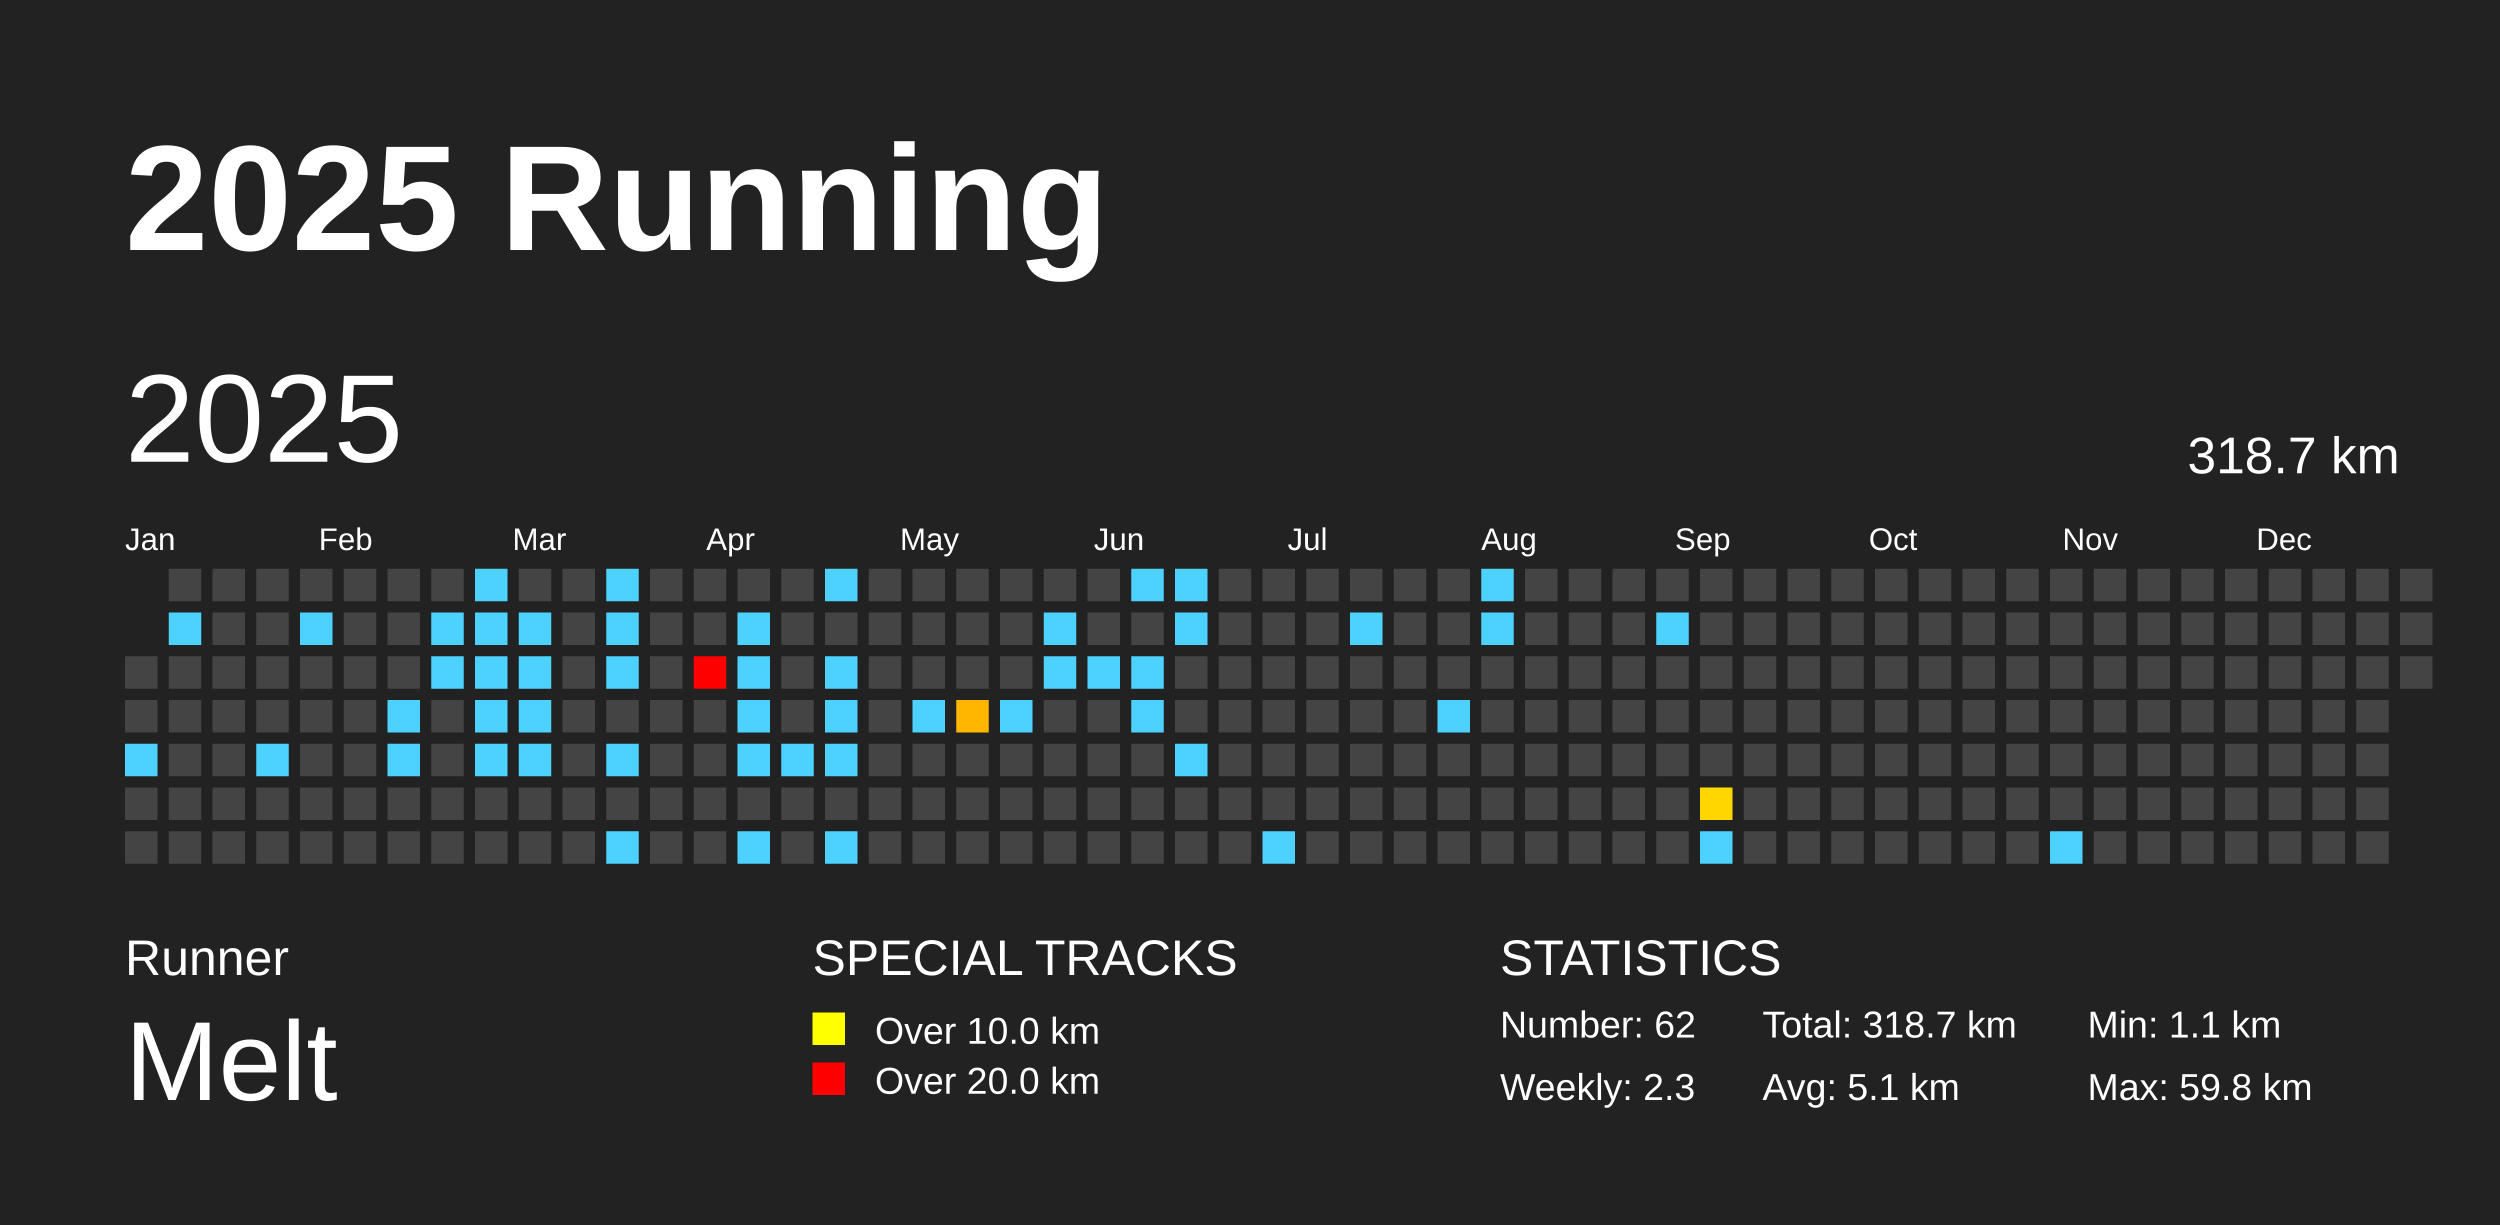
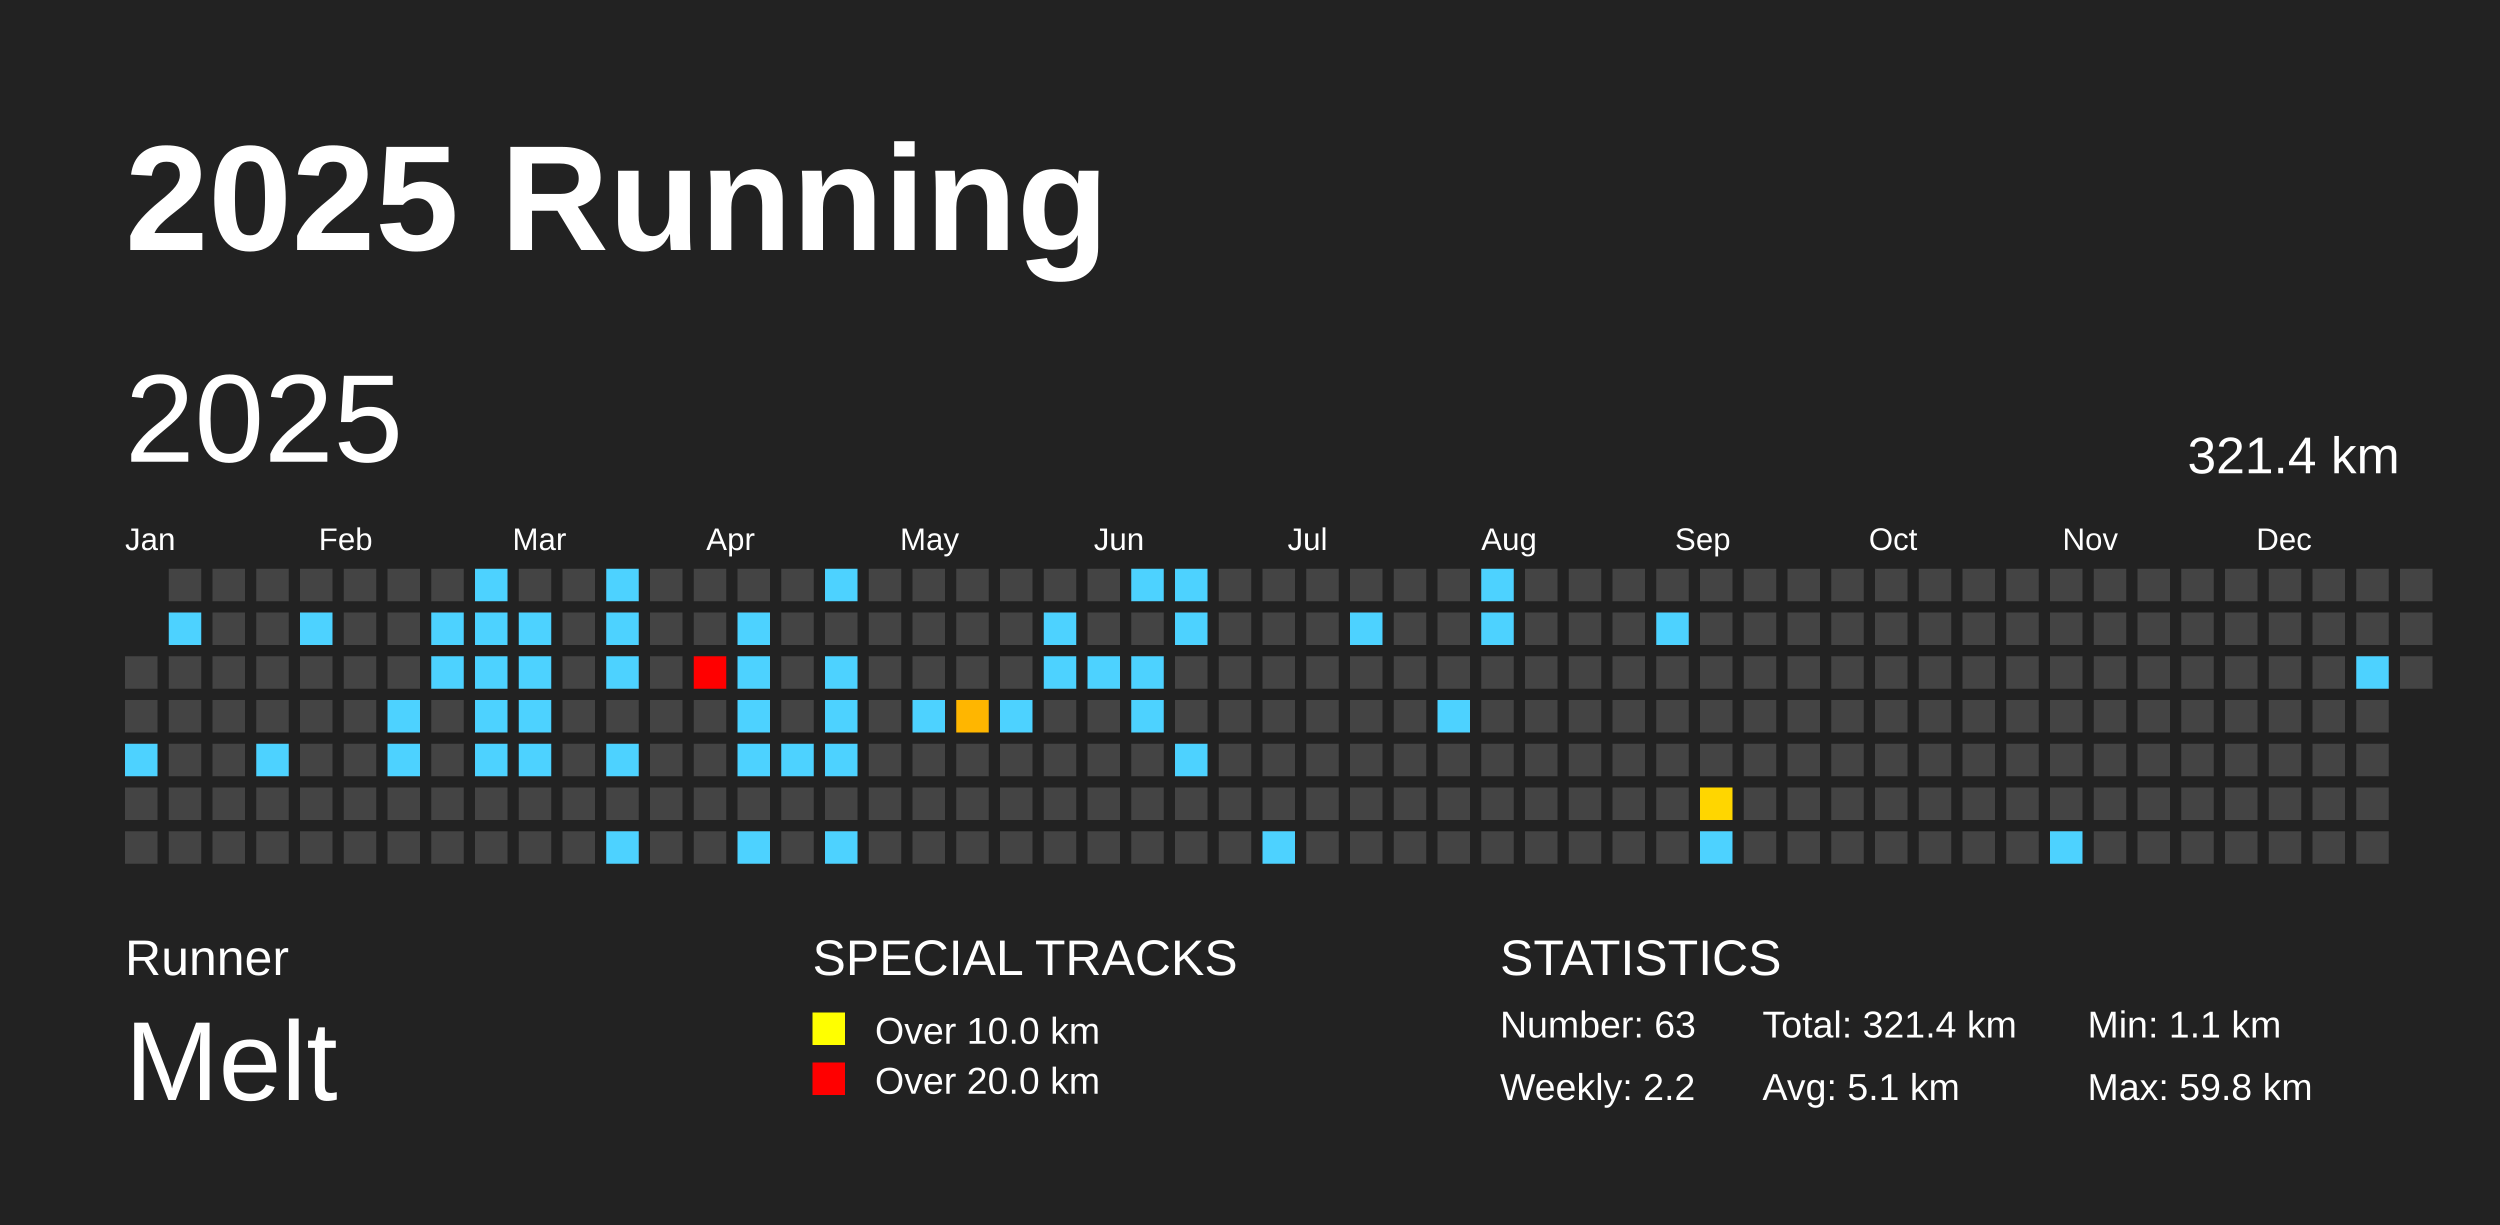
<svg xmlns="http://www.w3.org/2000/svg" baseProfile="full" height="98mm" version="1.1" viewBox="0,0,200,98" width="200mm">
  <defs />
  <rect fill="#222222" height="98" width="200" x="0" y="0" />
  <text fill="#FFFFFF" style="font-size:12px; font-family:Arial; font-weight:bold;" x="10" y="20">2025 Running</text>
  <text fill="#FFFFFF" style="font-size:4px; font-family:Arial" x="10" y="78">Runner</text>
  <text fill="#FFFFFF" style="font-size:9px; font-family:Arial" x="10" y="88">Melt</text>
  <text fill="#FFFFFF" style="font-size:4px; font-family:Arial" x="65" y="78">SPECIAL TRACKS</text>
  <rect fill="yellow" height="2.6" width="2.6" x="65" y="81" />
  <text fill="#FFFFFF" style="font-size:3px; font-family:Arial" x="70" y="83.5">Over 10.0 km</text>
  <rect fill="red" height="2.6" width="2.6" x="65" y="85" />
  <text fill="#FFFFFF" style="font-size:3px; font-family:Arial" x="70" y="87.5">Over 20.0 km</text>
  <text fill="#FFFFFF" style="font-size:4px; font-family:Arial" x="120" y="78">STATISTICS</text>
-   <text fill="#FFFFFF" style="font-size:3px; font-family:Arial" x="120" y="83">Number: 62</text>
-   <text fill="#FFFFFF" style="font-size:3px; font-family:Arial" x="120" y="88">Weekly: 2.3</text>
-   <text fill="#FFFFFF" style="font-size:3px; font-family:Arial" x="141" y="83">Total: 318.7 km</text>
+   <text fill="#FFFFFF" style="font-size:3px; font-family:Arial" x="120" y="83">Number: 63</text>
+   <text fill="#FFFFFF" style="font-size:3px; font-family:Arial" x="120" y="88">Weekly: 2.2</text>
+   <text fill="#FFFFFF" style="font-size:3px; font-family:Arial" x="141" y="83">Total: 321.4 km</text>
  <text fill="#FFFFFF" style="font-size:3px; font-family:Arial" x="141" y="88">Avg: 5.1 km</text>
  <text fill="#FFFFFF" style="font-size:3px; font-family:Arial" x="167" y="83">Min: 1.1 km</text>
  <text fill="#FFFFFF" style="font-size:3px; font-family:Arial" x="167" y="88">Max: 59.8 km</text>
  <text dominant-baseline="hanging" fill="#FFFFFF" style="font-size:10.0px; font-family:Arial;" x="10" y="30">2025</text>
-   <text dominant-baseline="hanging" fill="#FFFFFF" style="font-size:4.125px; font-family:Arial;" x="175" y="35">318.7 km</text>
+   <text dominant-baseline="hanging" fill="#FFFFFF" style="font-size:4.125px; font-family:Arial;" x="175" y="35">321.4 km</text>
  <text fill="#FFFFFF" style="font-size:2.5px; font-family:Arial" x="10.0" y="44">Jan</text>
  <text fill="#FFFFFF" style="font-size:2.5px; font-family:Arial" x="25.5" y="44">Feb</text>
  <text fill="#FFFFFF" style="font-size:2.5px; font-family:Arial" x="41.0" y="44">Mar</text>
  <text fill="#FFFFFF" style="font-size:2.5px; font-family:Arial" x="56.5" y="44">Apr</text>
  <text fill="#FFFFFF" style="font-size:2.5px; font-family:Arial" x="72.0" y="44">May</text>
  <text fill="#FFFFFF" style="font-size:2.5px; font-family:Arial" x="87.5" y="44">Jun</text>
  <text fill="#FFFFFF" style="font-size:2.5px; font-family:Arial" x="103.0" y="44">Jul</text>
  <text fill="#FFFFFF" style="font-size:2.5px; font-family:Arial" x="118.5" y="44">Aug</text>
  <text fill="#FFFFFF" style="font-size:2.5px; font-family:Arial" x="134.0" y="44">Sep</text>
  <text fill="#FFFFFF" style="font-size:2.5px; font-family:Arial" x="149.5" y="44">Oct</text>
  <text fill="#FFFFFF" style="font-size:2.5px; font-family:Arial" x="165.0" y="44">Nov</text>
  <text fill="#FFFFFF" style="font-size:2.5px; font-family:Arial" x="180.5" y="44">Dec</text>
  <rect fill="#444444" height="2.6" width="2.6" x="10.0" y="52.5" />
  <rect fill="#444444" height="2.6" width="2.6" x="10.0" y="56.0" />
  <rect fill="#4dd2ff" height="2.6" width="2.6" x="10.0" y="59.5" />
  <rect fill="#444444" height="2.6" width="2.6" x="10.0" y="63.0" />
  <rect fill="#444444" height="2.6" width="2.6" x="10.0" y="66.5" />
  <rect fill="#444444" height="2.6" width="2.6" x="13.5" y="45.5" />
  <rect fill="#4dd2ff" height="2.6" width="2.6" x="13.5" y="49.0" />
  <rect fill="#444444" height="2.6" width="2.6" x="13.5" y="52.5" />
  <rect fill="#444444" height="2.6" width="2.6" x="13.5" y="56.0" />
  <rect fill="#444444" height="2.6" width="2.6" x="13.5" y="59.5" />
  <rect fill="#444444" height="2.6" width="2.6" x="13.5" y="63.0" />
  <rect fill="#444444" height="2.6" width="2.6" x="13.5" y="66.5" />
  <rect fill="#444444" height="2.6" width="2.6" x="17.0" y="45.5" />
  <rect fill="#444444" height="2.6" width="2.6" x="17.0" y="49.0" />
  <rect fill="#444444" height="2.6" width="2.6" x="17.0" y="52.5" />
  <rect fill="#444444" height="2.6" width="2.6" x="17.0" y="56.0" />
  <rect fill="#444444" height="2.6" width="2.6" x="17.0" y="59.5" />
  <rect fill="#444444" height="2.6" width="2.6" x="17.0" y="63.0" />
  <rect fill="#444444" height="2.6" width="2.6" x="17.0" y="66.5" />
  <rect fill="#444444" height="2.6" width="2.6" x="20.5" y="45.5" />
  <rect fill="#444444" height="2.6" width="2.6" x="20.5" y="49.0" />
  <rect fill="#444444" height="2.6" width="2.6" x="20.5" y="52.5" />
  <rect fill="#444444" height="2.6" width="2.6" x="20.5" y="56.0" />
  <rect fill="#4dd2ff" height="2.6" width="2.6" x="20.5" y="59.5" />
  <rect fill="#444444" height="2.6" width="2.6" x="20.5" y="63.0" />
  <rect fill="#444444" height="2.6" width="2.6" x="20.5" y="66.5" />
  <rect fill="#444444" height="2.6" width="2.6" x="24.0" y="45.5" />
  <rect fill="#4dd2ff" height="2.6" width="2.6" x="24.0" y="49.0" />
  <rect fill="#444444" height="2.6" width="2.6" x="24.0" y="52.5" />
  <rect fill="#444444" height="2.6" width="2.6" x="24.0" y="56.0" />
  <rect fill="#444444" height="2.6" width="2.6" x="24.0" y="59.5" />
  <rect fill="#444444" height="2.6" width="2.6" x="24.0" y="63.0" />
  <rect fill="#444444" height="2.6" width="2.6" x="24.0" y="66.5" />
  <rect fill="#444444" height="2.6" width="2.6" x="27.5" y="45.5" />
  <rect fill="#444444" height="2.6" width="2.6" x="27.5" y="49.0" />
  <rect fill="#444444" height="2.6" width="2.6" x="27.5" y="52.5" />
  <rect fill="#444444" height="2.6" width="2.6" x="27.5" y="56.0" />
  <rect fill="#444444" height="2.6" width="2.6" x="27.5" y="59.5" />
  <rect fill="#444444" height="2.6" width="2.6" x="27.5" y="63.0" />
  <rect fill="#444444" height="2.6" width="2.6" x="27.5" y="66.5" />
  <rect fill="#444444" height="2.6" width="2.6" x="31.0" y="45.5" />
  <rect fill="#444444" height="2.6" width="2.6" x="31.0" y="49.0" />
  <rect fill="#444444" height="2.6" width="2.6" x="31.0" y="52.5" />
  <rect fill="#4dd2ff" height="2.6" width="2.6" x="31.0" y="56.0" />
  <rect fill="#4dd2ff" height="2.6" width="2.6" x="31.0" y="59.5" />
  <rect fill="#444444" height="2.6" width="2.6" x="31.0" y="63.0" />
  <rect fill="#444444" height="2.6" width="2.6" x="31.0" y="66.5" />
  <rect fill="#444444" height="2.6" width="2.6" x="34.5" y="45.5" />
  <rect fill="#4dd2ff" height="2.6" width="2.6" x="34.5" y="49.0" />
  <rect fill="#4dd2ff" height="2.6" width="2.6" x="34.5" y="52.5" />
  <rect fill="#444444" height="2.6" width="2.6" x="34.5" y="56.0" />
  <rect fill="#444444" height="2.6" width="2.6" x="34.5" y="59.5" />
  <rect fill="#444444" height="2.6" width="2.6" x="34.5" y="63.0" />
  <rect fill="#444444" height="2.6" width="2.6" x="34.5" y="66.5" />
  <rect fill="#4dd2ff" height="2.6" width="2.6" x="38.0" y="45.5" />
  <rect fill="#4dd2ff" height="2.6" width="2.6" x="38.0" y="49.0" />
  <rect fill="#4dd2ff" height="2.6" width="2.6" x="38.0" y="52.5" />
  <rect fill="#4dd2ff" height="2.6" width="2.6" x="38.0" y="56.0" />
  <rect fill="#4dd2ff" height="2.6" width="2.6" x="38.0" y="59.5" />
  <rect fill="#444444" height="2.6" width="2.6" x="38.0" y="63.0" />
  <rect fill="#444444" height="2.6" width="2.6" x="38.0" y="66.5" />
  <rect fill="#444444" height="2.6" width="2.6" x="41.5" y="45.5" />
  <rect fill="#4dd2ff" height="2.6" width="2.6" x="41.5" y="49.0" />
  <rect fill="#4dd2ff" height="2.6" width="2.6" x="41.5" y="52.5" />
  <rect fill="#4dd2ff" height="2.6" width="2.6" x="41.5" y="56.0" />
  <rect fill="#4dd2ff" height="2.6" width="2.6" x="41.5" y="59.5" />
  <rect fill="#444444" height="2.6" width="2.6" x="41.5" y="63.0" />
  <rect fill="#444444" height="2.6" width="2.6" x="41.5" y="66.5" />
  <rect fill="#444444" height="2.6" width="2.6" x="45.0" y="45.5" />
  <rect fill="#444444" height="2.6" width="2.6" x="45.0" y="49.0" />
  <rect fill="#444444" height="2.6" width="2.6" x="45.0" y="52.5" />
  <rect fill="#444444" height="2.6" width="2.6" x="45.0" y="56.0" />
  <rect fill="#444444" height="2.6" width="2.6" x="45.0" y="59.5" />
  <rect fill="#444444" height="2.6" width="2.6" x="45.0" y="63.0" />
  <rect fill="#444444" height="2.6" width="2.6" x="45.0" y="66.5" />
  <rect fill="#4dd2ff" height="2.6" width="2.6" x="48.5" y="45.5" />
  <rect fill="#4dd2ff" height="2.6" width="2.6" x="48.5" y="49.0" />
  <rect fill="#4dd2ff" height="2.6" width="2.6" x="48.5" y="52.5" />
  <rect fill="#444444" height="2.6" width="2.6" x="48.5" y="56.0" />
  <rect fill="#4dd2ff" height="2.6" width="2.6" x="48.5" y="59.5" />
  <rect fill="#444444" height="2.6" width="2.6" x="48.5" y="63.0" />
  <rect fill="#4dd2ff" height="2.6" width="2.6" x="48.5" y="66.5" />
  <rect fill="#444444" height="2.6" width="2.6" x="52.0" y="45.5" />
  <rect fill="#444444" height="2.6" width="2.6" x="52.0" y="49.0" />
  <rect fill="#444444" height="2.6" width="2.6" x="52.0" y="52.5" />
  <rect fill="#444444" height="2.6" width="2.6" x="52.0" y="56.0" />
  <rect fill="#444444" height="2.6" width="2.6" x="52.0" y="59.5" />
  <rect fill="#444444" height="2.6" width="2.6" x="52.0" y="63.0" />
  <rect fill="#444444" height="2.6" width="2.6" x="52.0" y="66.5" />
  <rect fill="#444444" height="2.6" width="2.6" x="55.5" y="45.5" />
  <rect fill="#444444" height="2.6" width="2.6" x="55.5" y="49.0" />
  <rect fill="red" height="2.6" width="2.6" x="55.5" y="52.5" />
  <rect fill="#444444" height="2.6" width="2.6" x="55.5" y="56.0" />
  <rect fill="#444444" height="2.6" width="2.6" x="55.5" y="59.5" />
  <rect fill="#444444" height="2.6" width="2.6" x="55.5" y="63.0" />
  <rect fill="#444444" height="2.6" width="2.6" x="55.5" y="66.5" />
  <rect fill="#444444" height="2.6" width="2.6" x="59.0" y="45.5" />
  <rect fill="#4dd2ff" height="2.6" width="2.6" x="59.0" y="49.0" />
  <rect fill="#4dd2ff" height="2.6" width="2.6" x="59.0" y="52.5" />
  <rect fill="#4dd2ff" height="2.6" width="2.6" x="59.0" y="56.0" />
  <rect fill="#4dd2ff" height="2.6" width="2.6" x="59.0" y="59.5" />
  <rect fill="#444444" height="2.6" width="2.6" x="59.0" y="63.0" />
  <rect fill="#4dd2ff" height="2.6" width="2.6" x="59.0" y="66.5" />
  <rect fill="#444444" height="2.6" width="2.6" x="62.5" y="45.5" />
  <rect fill="#444444" height="2.6" width="2.6" x="62.5" y="49.0" />
  <rect fill="#444444" height="2.6" width="2.6" x="62.5" y="52.5" />
  <rect fill="#444444" height="2.6" width="2.6" x="62.5" y="56.0" />
  <rect fill="#4dd2ff" height="2.6" width="2.6" x="62.5" y="59.5" />
  <rect fill="#444444" height="2.6" width="2.6" x="62.5" y="63.0" />
  <rect fill="#444444" height="2.6" width="2.6" x="62.5" y="66.5" />
  <rect fill="#4dd2ff" height="2.6" width="2.6" x="66.0" y="45.5" />
  <rect fill="#444444" height="2.6" width="2.6" x="66.0" y="49.0" />
  <rect fill="#4dd2ff" height="2.6" width="2.6" x="66.0" y="52.5" />
  <rect fill="#4dd2ff" height="2.6" width="2.6" x="66.0" y="56.0" />
  <rect fill="#4dd2ff" height="2.6" width="2.6" x="66.0" y="59.5" />
  <rect fill="#444444" height="2.6" width="2.6" x="66.0" y="63.0" />
  <rect fill="#4dd2ff" height="2.6" width="2.6" x="66.0" y="66.5" />
  <rect fill="#444444" height="2.6" width="2.6" x="69.5" y="45.5" />
  <rect fill="#444444" height="2.6" width="2.6" x="69.5" y="49.0" />
  <rect fill="#444444" height="2.6" width="2.6" x="69.5" y="52.5" />
  <rect fill="#444444" height="2.6" width="2.6" x="69.5" y="56.0" />
  <rect fill="#444444" height="2.6" width="2.6" x="69.5" y="59.5" />
  <rect fill="#444444" height="2.6" width="2.6" x="69.5" y="63.0" />
  <rect fill="#444444" height="2.6" width="2.6" x="69.5" y="66.5" />
  <rect fill="#444444" height="2.6" width="2.6" x="73.0" y="45.5" />
  <rect fill="#444444" height="2.6" width="2.6" x="73.0" y="49.0" />
  <rect fill="#444444" height="2.6" width="2.6" x="73.0" y="52.5" />
  <rect fill="#4dd2ff" height="2.6" width="2.6" x="73.0" y="56.0" />
  <rect fill="#444444" height="2.6" width="2.6" x="73.0" y="59.5" />
  <rect fill="#444444" height="2.6" width="2.6" x="73.0" y="63.0" />
  <rect fill="#444444" height="2.6" width="2.6" x="73.0" y="66.5" />
  <rect fill="#444444" height="2.6" width="2.6" x="76.5" y="45.5" />
  <rect fill="#444444" height="2.6" width="2.6" x="76.5" y="49.0" />
  <rect fill="#444444" height="2.6" width="2.6" x="76.5" y="52.5" />
  <rect fill="#ffb600" height="2.6" width="2.6" x="76.5" y="56.0" />
  <rect fill="#444444" height="2.6" width="2.6" x="76.5" y="59.5" />
  <rect fill="#444444" height="2.6" width="2.6" x="76.5" y="63.0" />
  <rect fill="#444444" height="2.6" width="2.6" x="76.5" y="66.5" />
  <rect fill="#444444" height="2.6" width="2.6" x="80.0" y="45.5" />
  <rect fill="#444444" height="2.6" width="2.6" x="80.0" y="49.0" />
  <rect fill="#444444" height="2.6" width="2.6" x="80.0" y="52.5" />
  <rect fill="#4dd2ff" height="2.6" width="2.6" x="80.0" y="56.0" />
  <rect fill="#444444" height="2.6" width="2.6" x="80.0" y="59.5" />
  <rect fill="#444444" height="2.6" width="2.6" x="80.0" y="63.0" />
  <rect fill="#444444" height="2.6" width="2.6" x="80.0" y="66.5" />
  <rect fill="#444444" height="2.6" width="2.6" x="83.5" y="45.5" />
  <rect fill="#4dd2ff" height="2.6" width="2.6" x="83.5" y="49.0" />
  <rect fill="#4dd2ff" height="2.6" width="2.6" x="83.5" y="52.5" />
  <rect fill="#444444" height="2.6" width="2.6" x="83.5" y="56.0" />
  <rect fill="#444444" height="2.6" width="2.6" x="83.5" y="59.5" />
  <rect fill="#444444" height="2.6" width="2.6" x="83.5" y="63.0" />
  <rect fill="#444444" height="2.6" width="2.6" x="83.5" y="66.5" />
  <rect fill="#444444" height="2.6" width="2.6" x="87.0" y="45.5" />
  <rect fill="#444444" height="2.6" width="2.6" x="87.0" y="49.0" />
  <rect fill="#4dd2ff" height="2.6" width="2.6" x="87.0" y="52.5" />
  <rect fill="#444444" height="2.6" width="2.6" x="87.0" y="56.0" />
  <rect fill="#444444" height="2.6" width="2.6" x="87.0" y="59.5" />
  <rect fill="#444444" height="2.6" width="2.6" x="87.0" y="63.0" />
  <rect fill="#444444" height="2.6" width="2.6" x="87.0" y="66.5" />
  <rect fill="#4dd2ff" height="2.6" width="2.6" x="90.5" y="45.5" />
  <rect fill="#444444" height="2.6" width="2.6" x="90.5" y="49.0" />
  <rect fill="#4dd2ff" height="2.6" width="2.6" x="90.5" y="52.5" />
  <rect fill="#4dd2ff" height="2.6" width="2.6" x="90.5" y="56.0" />
  <rect fill="#444444" height="2.6" width="2.6" x="90.5" y="59.5" />
  <rect fill="#444444" height="2.6" width="2.6" x="90.5" y="63.0" />
  <rect fill="#444444" height="2.6" width="2.6" x="90.5" y="66.5" />
  <rect fill="#4dd2ff" height="2.6" width="2.6" x="94.0" y="45.5" />
  <rect fill="#4dd2ff" height="2.6" width="2.6" x="94.0" y="49.0" />
  <rect fill="#444444" height="2.6" width="2.6" x="94.0" y="52.5" />
  <rect fill="#444444" height="2.6" width="2.6" x="94.0" y="56.0" />
  <rect fill="#4dd2ff" height="2.6" width="2.6" x="94.0" y="59.5" />
  <rect fill="#444444" height="2.6" width="2.6" x="94.0" y="63.0" />
  <rect fill="#444444" height="2.6" width="2.6" x="94.0" y="66.5" />
  <rect fill="#444444" height="2.6" width="2.6" x="97.5" y="45.5" />
  <rect fill="#444444" height="2.6" width="2.6" x="97.5" y="49.0" />
  <rect fill="#444444" height="2.6" width="2.6" x="97.5" y="52.5" />
  <rect fill="#444444" height="2.6" width="2.6" x="97.5" y="56.0" />
  <rect fill="#444444" height="2.6" width="2.6" x="97.5" y="59.5" />
  <rect fill="#444444" height="2.6" width="2.6" x="97.5" y="63.0" />
  <rect fill="#444444" height="2.6" width="2.6" x="97.5" y="66.5" />
  <rect fill="#444444" height="2.6" width="2.6" x="101.0" y="45.5" />
  <rect fill="#444444" height="2.6" width="2.6" x="101.0" y="49.0" />
  <rect fill="#444444" height="2.6" width="2.6" x="101.0" y="52.5" />
  <rect fill="#444444" height="2.6" width="2.6" x="101.0" y="56.0" />
  <rect fill="#444444" height="2.6" width="2.6" x="101.0" y="59.5" />
  <rect fill="#444444" height="2.6" width="2.6" x="101.0" y="63.0" />
  <rect fill="#4dd2ff" height="2.6" width="2.6" x="101.0" y="66.5" />
  <rect fill="#444444" height="2.6" width="2.6" x="104.5" y="45.5" />
  <rect fill="#444444" height="2.6" width="2.6" x="104.5" y="49.0" />
  <rect fill="#444444" height="2.6" width="2.6" x="104.5" y="52.5" />
  <rect fill="#444444" height="2.6" width="2.6" x="104.5" y="56.0" />
  <rect fill="#444444" height="2.6" width="2.6" x="104.5" y="59.5" />
  <rect fill="#444444" height="2.6" width="2.6" x="104.5" y="63.0" />
  <rect fill="#444444" height="2.6" width="2.6" x="104.5" y="66.5" />
  <rect fill="#444444" height="2.6" width="2.6" x="108.0" y="45.5" />
  <rect fill="#4dd2ff" height="2.6" width="2.6" x="108.0" y="49.0" />
  <rect fill="#444444" height="2.6" width="2.6" x="108.0" y="52.5" />
  <rect fill="#444444" height="2.6" width="2.6" x="108.0" y="56.0" />
  <rect fill="#444444" height="2.6" width="2.6" x="108.0" y="59.5" />
  <rect fill="#444444" height="2.6" width="2.6" x="108.0" y="63.0" />
  <rect fill="#444444" height="2.6" width="2.6" x="108.0" y="66.5" />
  <rect fill="#444444" height="2.6" width="2.6" x="111.5" y="45.5" />
  <rect fill="#444444" height="2.6" width="2.6" x="111.5" y="49.0" />
  <rect fill="#444444" height="2.6" width="2.6" x="111.5" y="52.5" />
  <rect fill="#444444" height="2.6" width="2.6" x="111.5" y="56.0" />
  <rect fill="#444444" height="2.6" width="2.6" x="111.5" y="59.5" />
  <rect fill="#444444" height="2.6" width="2.6" x="111.5" y="63.0" />
  <rect fill="#444444" height="2.6" width="2.6" x="111.5" y="66.5" />
  <rect fill="#444444" height="2.6" width="2.6" x="115.0" y="45.5" />
  <rect fill="#444444" height="2.6" width="2.6" x="115.0" y="49.0" />
  <rect fill="#444444" height="2.6" width="2.6" x="115.0" y="52.5" />
  <rect fill="#4dd2ff" height="2.6" width="2.6" x="115.0" y="56.0" />
  <rect fill="#444444" height="2.6" width="2.6" x="115.0" y="59.5" />
  <rect fill="#444444" height="2.6" width="2.6" x="115.0" y="63.0" />
  <rect fill="#444444" height="2.6" width="2.6" x="115.0" y="66.5" />
  <rect fill="#4dd2ff" height="2.6" width="2.6" x="118.5" y="45.5" />
  <rect fill="#4dd2ff" height="2.6" width="2.6" x="118.5" y="49.0" />
  <rect fill="#444444" height="2.6" width="2.6" x="118.5" y="52.5" />
  <rect fill="#444444" height="2.6" width="2.6" x="118.5" y="56.0" />
  <rect fill="#444444" height="2.6" width="2.6" x="118.5" y="59.5" />
  <rect fill="#444444" height="2.6" width="2.6" x="118.5" y="63.0" />
  <rect fill="#444444" height="2.6" width="2.6" x="118.5" y="66.5" />
  <rect fill="#444444" height="2.6" width="2.6" x="122.0" y="45.5" />
  <rect fill="#444444" height="2.6" width="2.6" x="122.0" y="49.0" />
  <rect fill="#444444" height="2.6" width="2.6" x="122.0" y="52.5" />
  <rect fill="#444444" height="2.6" width="2.6" x="122.0" y="56.0" />
  <rect fill="#444444" height="2.6" width="2.6" x="122.0" y="59.5" />
  <rect fill="#444444" height="2.6" width="2.6" x="122.0" y="63.0" />
  <rect fill="#444444" height="2.6" width="2.6" x="122.0" y="66.5" />
  <rect fill="#444444" height="2.6" width="2.6" x="125.5" y="45.5" />
  <rect fill="#444444" height="2.6" width="2.6" x="125.5" y="49.0" />
  <rect fill="#444444" height="2.6" width="2.6" x="125.5" y="52.5" />
  <rect fill="#444444" height="2.6" width="2.6" x="125.5" y="56.0" />
  <rect fill="#444444" height="2.6" width="2.6" x="125.5" y="59.5" />
  <rect fill="#444444" height="2.6" width="2.6" x="125.5" y="63.0" />
  <rect fill="#444444" height="2.6" width="2.6" x="125.5" y="66.5" />
  <rect fill="#444444" height="2.6" width="2.6" x="129.0" y="45.5" />
  <rect fill="#444444" height="2.6" width="2.6" x="129.0" y="49.0" />
  <rect fill="#444444" height="2.6" width="2.6" x="129.0" y="52.5" />
  <rect fill="#444444" height="2.6" width="2.6" x="129.0" y="56.0" />
  <rect fill="#444444" height="2.6" width="2.6" x="129.0" y="59.5" />
  <rect fill="#444444" height="2.6" width="2.6" x="129.0" y="63.0" />
  <rect fill="#444444" height="2.6" width="2.6" x="129.0" y="66.5" />
  <rect fill="#444444" height="2.6" width="2.6" x="132.5" y="45.5" />
  <rect fill="#4dd2ff" height="2.6" width="2.6" x="132.5" y="49.0" />
  <rect fill="#444444" height="2.6" width="2.6" x="132.5" y="52.5" />
  <rect fill="#444444" height="2.6" width="2.6" x="132.5" y="56.0" />
  <rect fill="#444444" height="2.6" width="2.6" x="132.5" y="59.5" />
  <rect fill="#444444" height="2.6" width="2.6" x="132.5" y="63.0" />
  <rect fill="#444444" height="2.6" width="2.6" x="132.5" y="66.5" />
  <rect fill="#444444" height="2.6" width="2.6" x="136.0" y="45.5" />
  <rect fill="#444444" height="2.6" width="2.6" x="136.0" y="49.0" />
  <rect fill="#444444" height="2.6" width="2.6" x="136.0" y="52.5" />
  <rect fill="#444444" height="2.6" width="2.6" x="136.0" y="56.0" />
  <rect fill="#444444" height="2.6" width="2.6" x="136.0" y="59.5" />
  <rect fill="#ffd600" height="2.6" width="2.6" x="136.0" y="63.0" />
  <rect fill="#4dd2ff" height="2.6" width="2.6" x="136.0" y="66.5" />
  <rect fill="#444444" height="2.6" width="2.6" x="139.5" y="45.5" />
  <rect fill="#444444" height="2.6" width="2.6" x="139.5" y="49.0" />
  <rect fill="#444444" height="2.6" width="2.6" x="139.5" y="52.5" />
  <rect fill="#444444" height="2.6" width="2.6" x="139.5" y="56.0" />
  <rect fill="#444444" height="2.6" width="2.6" x="139.5" y="59.5" />
  <rect fill="#444444" height="2.6" width="2.6" x="139.5" y="63.0" />
  <rect fill="#444444" height="2.6" width="2.6" x="139.5" y="66.5" />
  <rect fill="#444444" height="2.6" width="2.6" x="143.0" y="45.5" />
  <rect fill="#444444" height="2.6" width="2.6" x="143.0" y="49.0" />
  <rect fill="#444444" height="2.6" width="2.6" x="143.0" y="52.5" />
  <rect fill="#444444" height="2.6" width="2.6" x="143.0" y="56.0" />
  <rect fill="#444444" height="2.6" width="2.6" x="143.0" y="59.5" />
  <rect fill="#444444" height="2.6" width="2.6" x="143.0" y="63.0" />
  <rect fill="#444444" height="2.6" width="2.6" x="143.0" y="66.5" />
  <rect fill="#444444" height="2.6" width="2.6" x="146.5" y="45.5" />
  <rect fill="#444444" height="2.6" width="2.6" x="146.5" y="49.0" />
  <rect fill="#444444" height="2.6" width="2.6" x="146.5" y="52.5" />
  <rect fill="#444444" height="2.6" width="2.6" x="146.5" y="56.0" />
  <rect fill="#444444" height="2.6" width="2.6" x="146.5" y="59.5" />
  <rect fill="#444444" height="2.6" width="2.6" x="146.5" y="63.0" />
  <rect fill="#444444" height="2.6" width="2.6" x="146.5" y="66.5" />
  <rect fill="#444444" height="2.6" width="2.6" x="150.0" y="45.5" />
  <rect fill="#444444" height="2.6" width="2.6" x="150.0" y="49.0" />
  <rect fill="#444444" height="2.6" width="2.6" x="150.0" y="52.5" />
  <rect fill="#444444" height="2.6" width="2.6" x="150.0" y="56.0" />
  <rect fill="#444444" height="2.6" width="2.6" x="150.0" y="59.5" />
  <rect fill="#444444" height="2.6" width="2.6" x="150.0" y="63.0" />
  <rect fill="#444444" height="2.6" width="2.6" x="150.0" y="66.5" />
  <rect fill="#444444" height="2.6" width="2.6" x="153.5" y="45.5" />
  <rect fill="#444444" height="2.6" width="2.6" x="153.5" y="49.0" />
  <rect fill="#444444" height="2.6" width="2.6" x="153.5" y="52.5" />
  <rect fill="#444444" height="2.6" width="2.6" x="153.5" y="56.0" />
  <rect fill="#444444" height="2.6" width="2.6" x="153.5" y="59.5" />
  <rect fill="#444444" height="2.6" width="2.6" x="153.5" y="63.0" />
  <rect fill="#444444" height="2.6" width="2.6" x="153.5" y="66.5" />
  <rect fill="#444444" height="2.6" width="2.6" x="157.0" y="45.5" />
  <rect fill="#444444" height="2.6" width="2.6" x="157.0" y="49.0" />
  <rect fill="#444444" height="2.6" width="2.6" x="157.0" y="52.5" />
  <rect fill="#444444" height="2.6" width="2.6" x="157.0" y="56.0" />
  <rect fill="#444444" height="2.6" width="2.6" x="157.0" y="59.5" />
  <rect fill="#444444" height="2.6" width="2.6" x="157.0" y="63.0" />
  <rect fill="#444444" height="2.6" width="2.6" x="157.0" y="66.5" />
  <rect fill="#444444" height="2.6" width="2.6" x="160.5" y="45.5" />
  <rect fill="#444444" height="2.6" width="2.6" x="160.5" y="49.0" />
  <rect fill="#444444" height="2.6" width="2.6" x="160.5" y="52.5" />
  <rect fill="#444444" height="2.6" width="2.6" x="160.5" y="56.0" />
  <rect fill="#444444" height="2.6" width="2.6" x="160.5" y="59.5" />
  <rect fill="#444444" height="2.6" width="2.6" x="160.5" y="63.0" />
  <rect fill="#444444" height="2.6" width="2.6" x="160.5" y="66.5" />
  <rect fill="#444444" height="2.6" width="2.6" x="164.0" y="45.5" />
  <rect fill="#444444" height="2.6" width="2.6" x="164.0" y="49.0" />
  <rect fill="#444444" height="2.6" width="2.6" x="164.0" y="52.5" />
  <rect fill="#444444" height="2.6" width="2.6" x="164.0" y="56.0" />
  <rect fill="#444444" height="2.6" width="2.6" x="164.0" y="59.5" />
  <rect fill="#444444" height="2.6" width="2.6" x="164.0" y="63.0" />
  <rect fill="#4dd2ff" height="2.6" width="2.6" x="164.0" y="66.5" />
  <rect fill="#444444" height="2.6" width="2.6" x="167.5" y="45.5" />
  <rect fill="#444444" height="2.6" width="2.6" x="167.5" y="49.0" />
  <rect fill="#444444" height="2.6" width="2.6" x="167.5" y="52.5" />
  <rect fill="#444444" height="2.6" width="2.6" x="167.5" y="56.0" />
  <rect fill="#444444" height="2.6" width="2.6" x="167.5" y="59.5" />
  <rect fill="#444444" height="2.6" width="2.6" x="167.5" y="63.0" />
  <rect fill="#444444" height="2.6" width="2.6" x="167.5" y="66.5" />
  <rect fill="#444444" height="2.6" width="2.6" x="171.0" y="45.5" />
  <rect fill="#444444" height="2.6" width="2.6" x="171.0" y="49.0" />
  <rect fill="#444444" height="2.6" width="2.6" x="171.0" y="52.5" />
  <rect fill="#444444" height="2.6" width="2.6" x="171.0" y="56.0" />
  <rect fill="#444444" height="2.6" width="2.6" x="171.0" y="59.5" />
  <rect fill="#444444" height="2.6" width="2.6" x="171.0" y="63.0" />
  <rect fill="#444444" height="2.6" width="2.6" x="171.0" y="66.5" />
  <rect fill="#444444" height="2.6" width="2.6" x="174.5" y="45.5" />
  <rect fill="#444444" height="2.6" width="2.6" x="174.5" y="49.0" />
  <rect fill="#444444" height="2.6" width="2.6" x="174.5" y="52.5" />
  <rect fill="#444444" height="2.6" width="2.6" x="174.5" y="56.0" />
  <rect fill="#444444" height="2.6" width="2.6" x="174.5" y="59.5" />
  <rect fill="#444444" height="2.6" width="2.6" x="174.5" y="63.0" />
  <rect fill="#444444" height="2.6" width="2.6" x="174.5" y="66.5" />
  <rect fill="#444444" height="2.6" width="2.6" x="178.0" y="45.5" />
  <rect fill="#444444" height="2.6" width="2.6" x="178.0" y="49.0" />
  <rect fill="#444444" height="2.6" width="2.6" x="178.0" y="52.5" />
  <rect fill="#444444" height="2.6" width="2.6" x="178.0" y="56.0" />
  <rect fill="#444444" height="2.6" width="2.6" x="178.0" y="59.5" />
  <rect fill="#444444" height="2.6" width="2.6" x="178.0" y="63.0" />
  <rect fill="#444444" height="2.6" width="2.6" x="178.0" y="66.5" />
  <rect fill="#444444" height="2.6" width="2.6" x="181.5" y="45.5" />
  <rect fill="#444444" height="2.6" width="2.6" x="181.5" y="49.0" />
  <rect fill="#444444" height="2.6" width="2.6" x="181.5" y="52.5" />
  <rect fill="#444444" height="2.6" width="2.6" x="181.5" y="56.0" />
  <rect fill="#444444" height="2.6" width="2.6" x="181.5" y="59.5" />
  <rect fill="#444444" height="2.6" width="2.6" x="181.5" y="63.0" />
  <rect fill="#444444" height="2.6" width="2.6" x="181.5" y="66.5" />
  <rect fill="#444444" height="2.6" width="2.6" x="185.0" y="45.5" />
  <rect fill="#444444" height="2.6" width="2.6" x="185.0" y="49.0" />
  <rect fill="#444444" height="2.6" width="2.6" x="185.0" y="52.5" />
  <rect fill="#444444" height="2.6" width="2.6" x="185.0" y="56.0" />
  <rect fill="#444444" height="2.6" width="2.6" x="185.0" y="59.5" />
  <rect fill="#444444" height="2.6" width="2.6" x="185.0" y="63.0" />
  <rect fill="#444444" height="2.6" width="2.6" x="185.0" y="66.5" />
  <rect fill="#444444" height="2.6" width="2.6" x="188.5" y="45.5" />
  <rect fill="#444444" height="2.6" width="2.6" x="188.5" y="49.0" />
-   <rect fill="#444444" height="2.6" width="2.6" x="188.5" y="52.5" />
+   <rect fill="#4dd2ff" height="2.6" width="2.6" x="188.5" y="52.5" />
  <rect fill="#444444" height="2.6" width="2.6" x="188.5" y="56.0" />
  <rect fill="#444444" height="2.6" width="2.6" x="188.5" y="59.5" />
  <rect fill="#444444" height="2.6" width="2.6" x="188.5" y="63.0" />
  <rect fill="#444444" height="2.6" width="2.6" x="188.5" y="66.5" />
  <rect fill="#444444" height="2.6" width="2.6" x="192.0" y="45.5" />
  <rect fill="#444444" height="2.6" width="2.6" x="192.0" y="49.0" />
  <rect fill="#444444" height="2.6" width="2.6" x="192.0" y="52.5" />
</svg>
